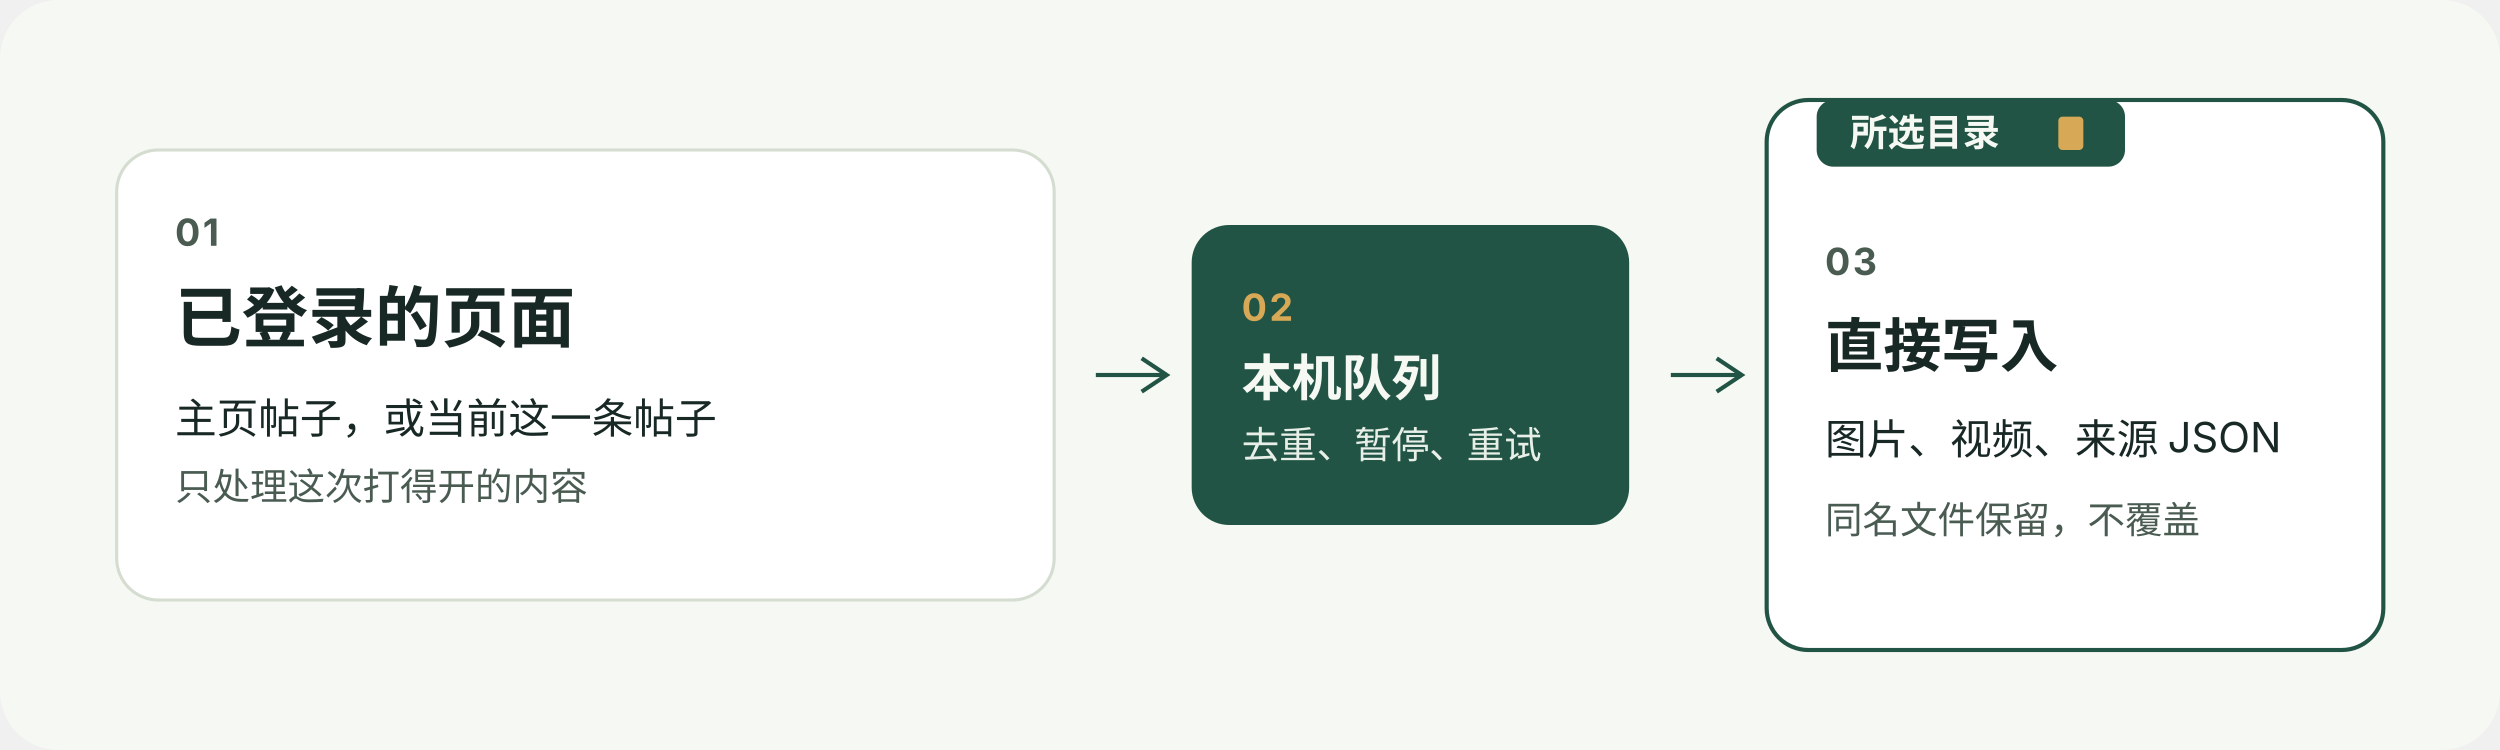
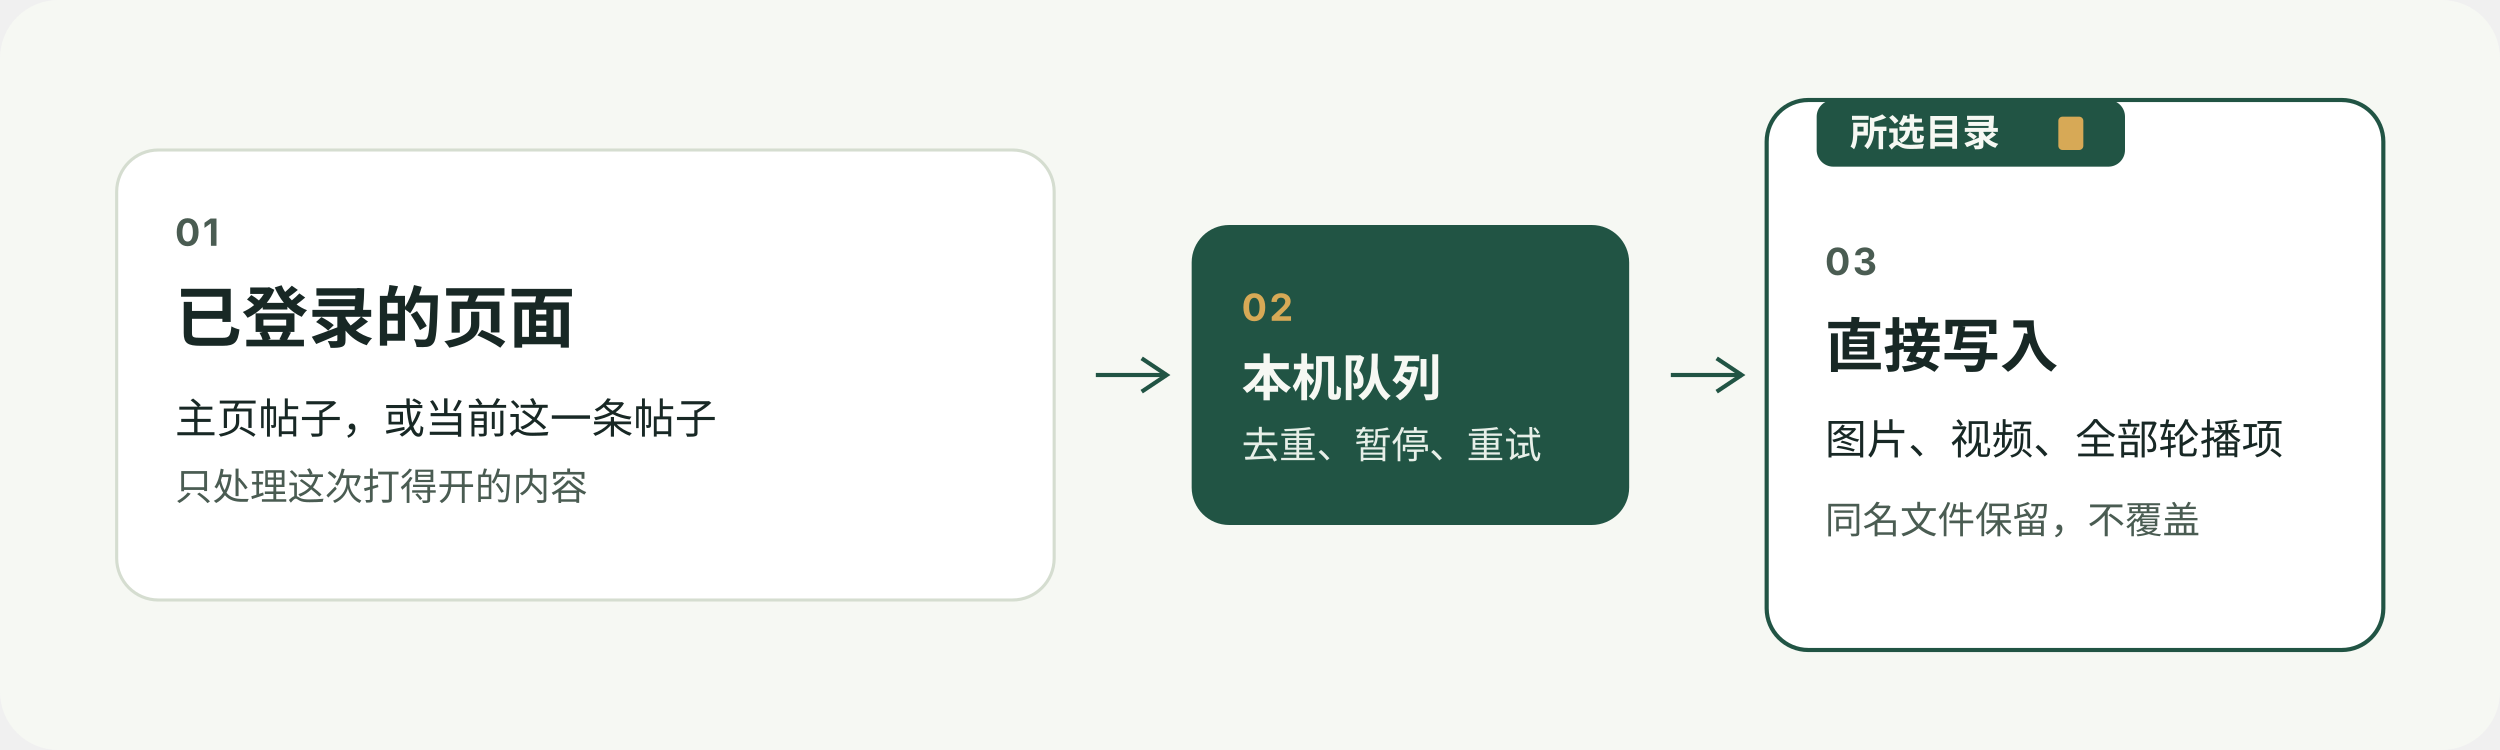
<svg xmlns="http://www.w3.org/2000/svg" width="1200" height="360" viewBox="0 0 1200 360" role="img" aria-labelledby="title desc">
  <rect width="1200" height="360" rx="28" fill="#F6F8F3" />
  <g font-family="-apple-system, BlinkMacSystemFont, 'Segoe UI', 'PingFang SC', sans-serif">
    <rect x="56" y="72" width="450" height="216" rx="20" fill="#FFFFFF" stroke="#D5DDD0" stroke-width="1.5" />
    <text x="84" y="118" fill="#4A5C52" font-size="18" font-weight="700" letter-spacing="1.2">01</text>
    <text x="84" y="164" fill="#182825" font-size="32" font-weight="700">已登录的页面</text>
    <text x="84" y="208" fill="#182825" font-size="20">主页帖子，或当前这一条帖子</text>
    <text x="84" y="240" fill="#4A5C52" font-size="18">只处理这次打得开的内容</text>
    <path d="M526 180 H560" fill="none" stroke="#215444" stroke-width="2" />
    <path d="M548 172 L560 180 L548 188" fill="none" stroke="#215444" stroke-width="2" />
    <rect x="572" y="108" width="210" height="144" rx="18" fill="#215444" />
    <text x="596" y="154" fill="#D7A956" font-size="18" font-weight="700" letter-spacing="1.2">02</text>
    <text x="596" y="190" fill="#F6F8F3" font-size="24" font-weight="700">本机队列</text>
    <text x="596" y="220" fill="#E7EFE8" font-size="18">去重、暂停、重试</text>
    <path d="M802 180 H836" fill="none" stroke="#215444" stroke-width="2" />
    <path d="M824 172 L836 180 L824 188" fill="none" stroke="#215444" stroke-width="2" />
    <rect x="848" y="48" width="296" height="264" rx="20" fill="#FFFFFF" stroke="#215444" stroke-width="2" />
    <rect x="872" y="48" width="148" height="32" rx="8" fill="#215444" />
    <rect x="988" y="56" width="12" height="16" rx="2" fill="#D7A956" />
    <text x="888" y="70" fill="#F6F8F3" font-size="18" font-weight="650">所选目录</text>
    <text x="876" y="132" fill="#4A5C52" font-size="18" font-weight="700" letter-spacing="1.2">03</text>
    <text x="876" y="176" fill="#182825" font-size="28" font-weight="700">直接写入</text>
-     <text x="876" y="218" fill="#182825" font-size="20">图片、视频、来源 JSON</text>
+     <text x="876" y="218" fill="#182825" font-size="20">图片、视频、全部轮播项</text>
    <text x="876" y="256" fill="#4A5C52" font-size="18">同名文件保留，不覆盖</text>
  </g>
</svg>
